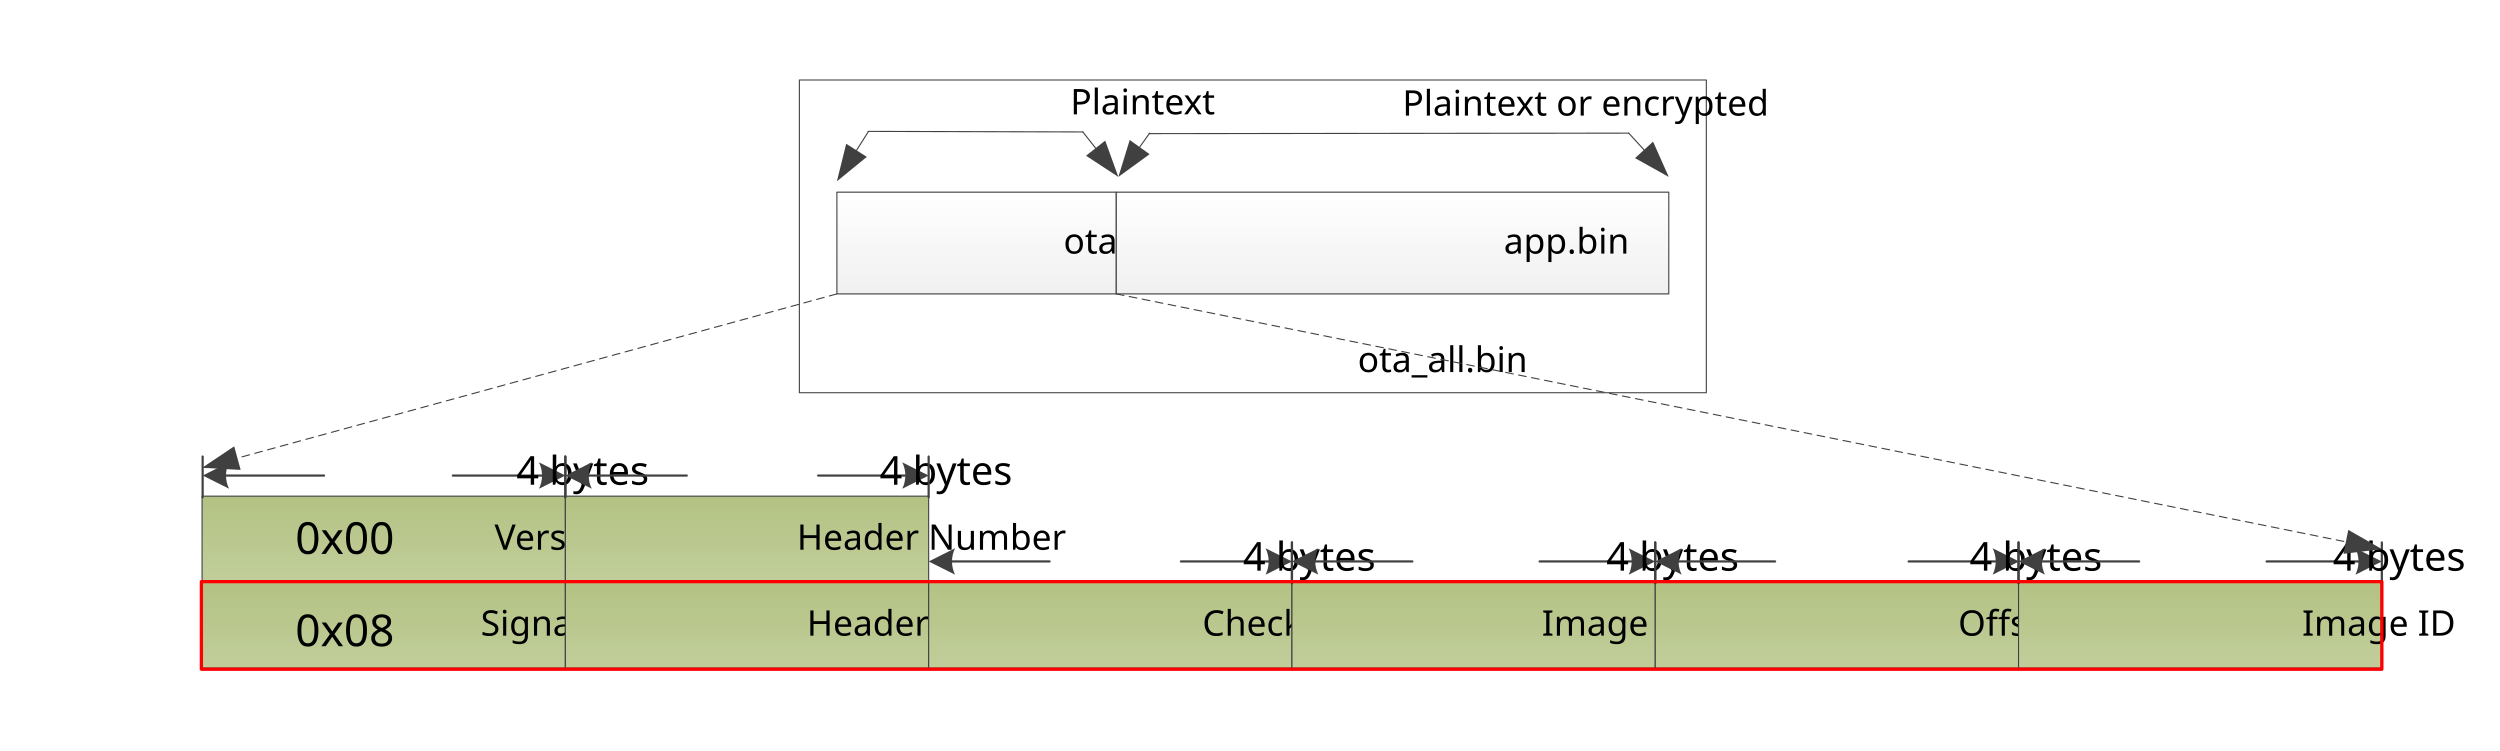
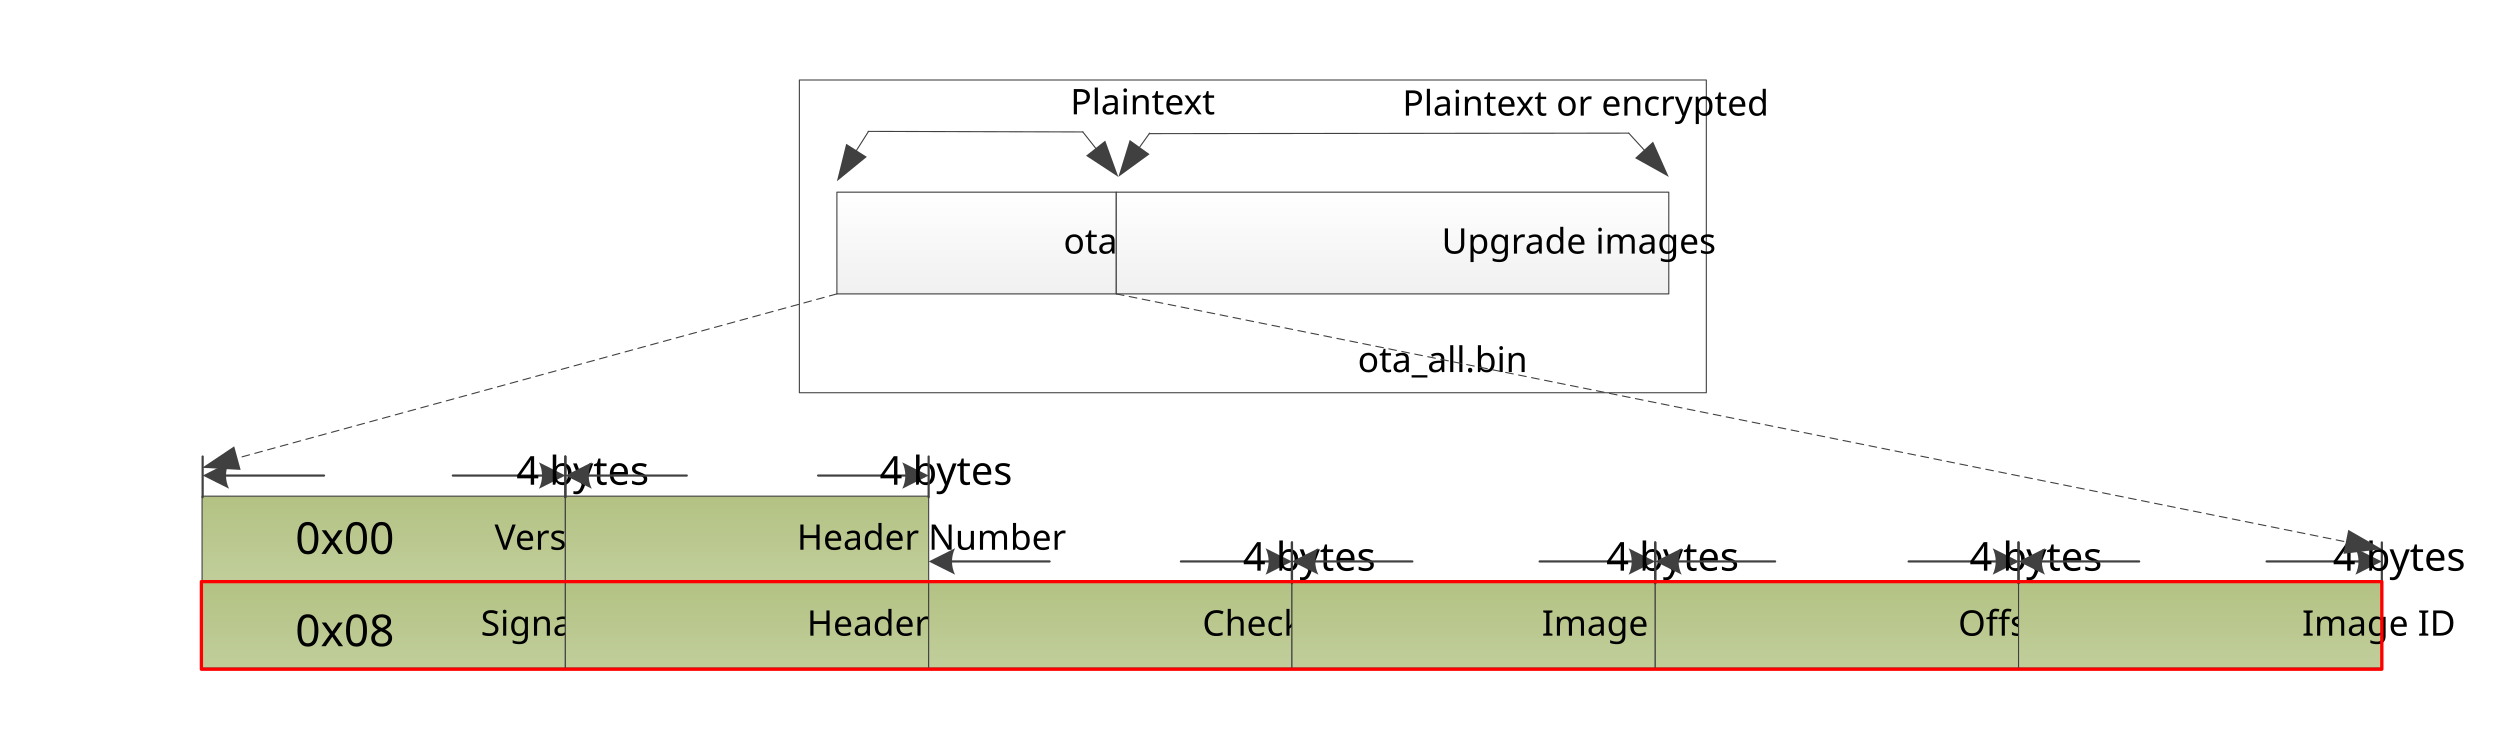
<svg xmlns="http://www.w3.org/2000/svg" xmlns:ns1="http://schemas.microsoft.com/visio/2003/SVGExtensions/" xmlns:xlink="http://www.w3.org/1999/xlink" width="7.867in" height="2.361in" viewBox="0 0 566.459 170.012" xml:space="preserve" color-interpolation-filters="sRGB" class="st18">
  <ns1:documentProperties ns1:langID="2052" ns1:metric="true" ns1:viewMarkup="false" />
  <style type="text/css">
	
		.st1 {fill:url(#grad0-4);stroke:#404040;stroke-linecap:round;stroke-linejoin:round;stroke-width:0.25}
		.st2 {fill:#000000;font-family:Calibri;font-size:0.667em}
		.st3 {marker-end:url(#mrkr5-41);stroke:#404040;stroke-linecap:round;stroke-linejoin:round;stroke-width:0.5}
		.st4 {fill:#404040;fill-opacity:1;stroke:#404040;stroke-opacity:1;stroke-width:0.166}
		.st5 {stroke:#404040;stroke-linecap:round;stroke-linejoin:round;stroke-width:0.5}
		.st6 {marker-start:url(#mrkr5-56);stroke:#404040;stroke-linecap:round;stroke-linejoin:round;stroke-width:0.5}
		.st7 {fill:none;stroke:none;stroke-linecap:round;stroke-linejoin:round;stroke-width:0.5}
		.st8 {fill:#000000;font-family:Calibri;font-size:0.75em}
		.st9 {fill:none;stroke:none;stroke-linecap:round;stroke-linejoin:round;stroke-width:0.25}
		.st10 {fill:#000000;font-family:Calibri;font-size:0.833em}
		.st11 {fill:none;stroke:#404040;stroke-linecap:round;stroke-linejoin:round;stroke-width:0.25}
		.st12 {fill:url(#grad0-38);stroke:#404040;stroke-linecap:round;stroke-linejoin:round;stroke-width:0.25}
		.st13 {marker-start:url(#mrkr13-193);stroke:#404040;stroke-linecap:round;stroke-linejoin:round;stroke-width:0.25}
		.st14 {fill:#404040;fill-opacity:1;stroke:#404040;stroke-opacity:1;stroke-width:0.09}
		.st15 {stroke:#404040;stroke-linecap:round;stroke-linejoin:round;stroke-width:0.25}
		.st16 {marker-end:url(#mrkr13-235);stroke:#404040;stroke-dasharray:1.75,1.25;stroke-linecap:round;stroke-linejoin:round;stroke-width:0.25}
		.st17 {fill:none;stroke:#ff0000;stroke-linecap:round;stroke-linejoin:round;stroke-width:0.75}
		.st18 {fill:none;fill-rule:evenodd;font-size:12px;overflow:visible;stroke-linecap:square;stroke-miterlimit:3}
	
	</style>
  <defs id="Patterns_And_Gradients">
    <linearGradient id="grad0-4" x1="0" y1="0" x2="1" y2="0" gradientTransform="rotate(270 0.5 0.5)">
      <stop offset="0" stop-color="#c1ce9b" stop-opacity="1" />
      <stop offset="1" stop-color="#b3c283" stop-opacity="1" />
    </linearGradient>
    <linearGradient id="grad0-38" x1="0" y1="0" x2="1" y2="0" gradientTransform="rotate(270 0.5 0.5)">
      <stop offset="0" stop-color="#f0f0f0" stop-opacity="1" />
      <stop offset="1" stop-color="#ffffff" stop-opacity="1" />
    </linearGradient>
  </defs>
  <defs id="Markers">
    <g id="lend5">
      <path d="M 2 1 L 0 0 L 1.981 -0.993 C 1.672 -0.365 1.673 0.373 1.985 1 " style="stroke:none" />
    </g>
    <marker id="mrkr5-41" class="st4" ns1:arrowType="5" ns1:arrowSize="2" ns1:setback="10.57" refX="-10.57" orient="auto" markerUnits="strokeWidth" overflow="visible">
      <use xlink:href="#lend5" transform="scale(-6.04,-6.04) " />
    </marker>
    <marker id="mrkr5-56" class="st4" ns1:arrowType="5" ns1:arrowSize="2" ns1:setback="9.85" refX="9.85" orient="auto" markerUnits="strokeWidth" overflow="visible">
      <use xlink:href="#lend5" transform="scale(6.04) " />
    </marker>
    <g id="lend13">
      <path d="M 3 1 L 0 0 L 3 -1 L 3 1 " style="stroke:none" />
    </g>
    <marker id="mrkr13-193" class="st14" ns1:arrowType="13" ns1:arrowSize="2" ns1:setback="31.8" refX="31.8" orient="auto" markerUnits="strokeWidth" overflow="visible">
      <use xlink:href="#lend13" transform="scale(11.08) " />
    </marker>
    <marker id="mrkr13-235" class="st14" ns1:arrowType="13" ns1:arrowSize="2" ns1:setback="33.24" refX="-33.24" orient="auto" markerUnits="strokeWidth" overflow="visible">
      <use xlink:href="#lend13" transform="scale(-11.08,-11.08) " />
    </marker>
  </defs>
  <g ns1:mID="0" ns1:index="1" ns1:groupContext="foregroundPage">
    <ns1:pageProperties ns1:drawingScale="0.0393701" ns1:pageScale="0.0393701" ns1:drawingUnits="24" ns1:shadowOffsetX="8.50394" ns1:shadowOffsetY="-8.50394" />
    <ns1:layer ns1:name="连接线" ns1:index="0" />
    <g id="shape52-1" ns1:mID="52" ns1:groupContext="shape" transform="translate(45.7705,-38.0981)">
      <ns1:userDefs>
        <ns1:ud ns1:nameU="msvThemeColors" ns1:val="VT0(36):26" />
        <ns1:ud ns1:nameU="msvThemeEffects" ns1:val="VT0(16):26" />
      </ns1:userDefs>
      <ns1:textBlock ns1:margins="rect(4,4,4,4)" ns1:tabSpace="42.5197" />
      <ns1:textRect cx="41.161" cy="160.27" width="82.33" height="19.484" />
      <rect x="0" y="150.528" width="82.322" height="19.484" class="st1" />
      <text x="28.81" y="162.67" class="st2" ns1:langID="2052">
        <ns1:paragraph ns1:horizAlign="1" />
        <ns1:tabList />Version</text>
    </g>
    <g id="shape53-6" ns1:mID="53" ns1:groupContext="shape" transform="translate(128.092,-38.0981)">
      <ns1:userDefs>
        <ns1:ud ns1:nameU="msvThemeColors" ns1:val="VT0(36):26" />
        <ns1:ud ns1:nameU="msvThemeEffects" ns1:val="VT0(16):26" />
      </ns1:userDefs>
      <ns1:textBlock ns1:margins="rect(4,4,4,4)" ns1:tabSpace="42.5197" />
      <ns1:textRect cx="41.161" cy="160.27" width="82.33" height="19.484" />
      <rect x="0" y="150.528" width="82.322" height="19.484" class="st1" />
      <text x="15.01" y="162.67" class="st2" ns1:langID="2052">
        <ns1:paragraph ns1:horizAlign="1" />
        <ns1:tabList />Header Number</text>
    </g>
    <g id="shape54-10" ns1:mID="54" ns1:groupContext="shape" transform="translate(45.7705,-18.6267)">
      <ns1:userDefs>
        <ns1:ud ns1:nameU="msvThemeColors" ns1:val="VT0(36):26" />
        <ns1:ud ns1:nameU="msvThemeEffects" ns1:val="VT0(16):26" />
      </ns1:userDefs>
      <ns1:textBlock ns1:margins="rect(4,4,4,4)" ns1:tabSpace="42.5197" />
      <ns1:textRect cx="41.161" cy="160.27" width="82.33" height="19.484" />
      <rect x="0" y="150.528" width="82.322" height="19.484" class="st1" />
      <text x="25.68" y="162.67" class="st2" ns1:langID="2052">
        <ns1:paragraph ns1:horizAlign="1" />
        <ns1:tabList />Signature</text>
    </g>
    <g id="shape55-14" ns1:mID="55" ns1:groupContext="shape" transform="translate(128.092,-18.6267)">
      <ns1:userDefs>
        <ns1:ud ns1:nameU="msvThemeColors" ns1:val="VT0(36):26" />
        <ns1:ud ns1:nameU="msvThemeEffects" ns1:val="VT0(16):26" />
      </ns1:userDefs>
      <ns1:textBlock ns1:margins="rect(4,4,4,4)" ns1:tabSpace="42.5197" />
      <ns1:textRect cx="41.161" cy="160.27" width="82.33" height="19.484" />
      <rect x="0" y="150.528" width="82.322" height="19.484" class="st1" />
      <text x="17.27" y="162.67" class="st2" ns1:langID="2052">
        <ns1:paragraph ns1:horizAlign="1" />
        <ns1:tabList />Header Length</text>
    </g>
    <g id="shape56-18" ns1:mID="56" ns1:groupContext="shape" transform="translate(210.414,-18.6267)">
      <ns1:userDefs>
        <ns1:ud ns1:nameU="msvThemeColors" ns1:val="VT0(36):26" />
        <ns1:ud ns1:nameU="msvThemeEffects" ns1:val="VT0(16):26" />
      </ns1:userDefs>
      <ns1:textBlock ns1:margins="rect(4,4,4,4)" ns1:tabSpace="42.5197" />
      <ns1:textRect cx="41.161" cy="160.27" width="82.33" height="19.484" />
      <rect x="0" y="150.528" width="82.322" height="19.484" class="st1" />
      <text x="24.57" y="162.67" class="st2" ns1:langID="2052">
        <ns1:paragraph ns1:horizAlign="1" />
        <ns1:tabList />Checksum</text>
    </g>
    <g id="shape57-22" ns1:mID="57" ns1:groupContext="shape" transform="translate(292.735,-18.6267)">
      <ns1:userDefs>
        <ns1:ud ns1:nameU="msvThemeColors" ns1:val="VT0(36):26" />
        <ns1:ud ns1:nameU="msvThemeEffects" ns1:val="VT0(16):26" />
      </ns1:userDefs>
      <ns1:textBlock ns1:margins="rect(4,4,4,4)" ns1:tabSpace="42.5197" />
      <ns1:textRect cx="41.161" cy="160.27" width="82.33" height="19.484" />
      <rect x="0" y="150.528" width="82.322" height="19.484" class="st1" />
      <text x="19.17" y="162.67" class="st2" ns1:langID="2052">
        <ns1:paragraph ns1:horizAlign="1" />
        <ns1:tabList />Image Length</text>
    </g>
    <g id="shape58-26" ns1:mID="58" ns1:groupContext="shape" transform="translate(375.057,-18.6267)">
      <ns1:userDefs>
        <ns1:ud ns1:nameU="msvThemeColors" ns1:val="VT0(36):26" />
        <ns1:ud ns1:nameU="msvThemeEffects" ns1:val="VT0(16):26" />
      </ns1:userDefs>
      <ns1:textBlock ns1:margins="rect(4,4,4,4)" ns1:tabSpace="42.5197" />
      <ns1:textRect cx="41.161" cy="160.27" width="82.33" height="19.484" />
      <rect x="0" y="150.528" width="82.322" height="19.484" class="st1" />
      <text x="31.18" y="162.67" class="st2" ns1:langID="2052">
        <ns1:paragraph ns1:horizAlign="1" />
        <ns1:tabList />Offset</text>
    </g>
    <g id="shape59-30" ns1:mID="59" ns1:groupContext="shape" transform="translate(457.378,-18.6267)">
      <ns1:userDefs>
        <ns1:ud ns1:nameU="msvThemeColors" ns1:val="VT0(36):26" />
        <ns1:ud ns1:nameU="msvThemeEffects" ns1:val="VT0(16):26" />
      </ns1:userDefs>
      <ns1:textBlock ns1:margins="rect(4,4,4,4)" ns1:tabSpace="42.5197" />
      <ns1:textRect cx="41.161" cy="160.27" width="82.33" height="19.484" />
      <rect x="0" y="150.528" width="82.322" height="19.484" class="st1" />
      <text x="26.8" y="162.67" class="st2" ns1:langID="2052">
        <ns1:paragraph ns1:horizAlign="1" />
        <ns1:tabList />Image ID</text>
    </g>
    <g id="shape60-34" ns1:mID="60" ns1:groupContext="shape" transform="translate(102.597,-62.2559)">
      <ns1:userDefs>
        <ns1:ud ns1:nameU="msvThemeColors" ns1:val="VT0(36):26" />
        <ns1:ud ns1:nameU="msvThemeEffects" ns1:val="VT0(16):26" />
      </ns1:userDefs>
      <path d="M0 170.01 L20.21 170.01" class="st3" />
    </g>
    <g id="shape61-42" ns1:mID="61" ns1:groupContext="shape" transform="translate(-124.107,112.676) rotate(-90)">
      <ns1:userDefs>
        <ns1:ud ns1:nameU="msvThemeColors" ns1:val="VT0(36):26" />
        <ns1:ud ns1:nameU="msvThemeEffects" ns1:val="VT0(16):26" />
      </ns1:userDefs>
      <path d="M0 170.01 L9.23 170.01" class="st5" />
    </g>
    <g id="shape62-46" ns1:mID="62" ns1:groupContext="shape" transform="translate(-41.9197,112.676) rotate(-90)">
      <ns1:userDefs>
        <ns1:ud ns1:nameU="msvThemeColors" ns1:val="VT0(36):26" />
        <ns1:ud ns1:nameU="msvThemeEffects" ns1:val="VT0(16):26" />
      </ns1:userDefs>
      <path d="M0 170.01 L9.23 170.01" class="st5" />
    </g>
    <g id="shape63-50" ns1:mID="63" ns1:groupContext="shape" transform="translate(45.9045,-62.2559)">
      <ns1:userDefs>
        <ns1:ud ns1:nameU="msvThemeColors" ns1:val="VT0(36):26" />
        <ns1:ud ns1:nameU="msvThemeEffects" ns1:val="VT0(16):26" />
      </ns1:userDefs>
      <path d="M4.93 170.01 L5.29 170.01 L27.5 170.01" class="st6" />
    </g>
    <g id="shape64-57" ns1:mID="64" ns1:groupContext="shape" transform="translate(70.9243,-60.4109)">
      <ns1:userDefs>
        <ns1:ud ns1:nameU="msvThemeColors" ns1:val="VT0(36):26" />
        <ns1:ud ns1:nameU="msvThemeEffects" ns1:val="VT0(16):26" />
      </ns1:userDefs>
      <ns1:textBlock ns1:margins="rect(2,2,2,2)" ns1:tabSpace="42.5197" />
      <ns1:textRect cx="17.15" cy="167.552" width="34.31" height="4.92" />
      <rect x="0" y="165.092" width="34.301" height="4.92" class="st7" />
      <text x="3.94" y="170.25" class="st8" ns1:langID="2052">
        <ns1:paragraph ns1:horizAlign="1" />
        <ns1:tabList />4 bytes</text>
    </g>
    <g id="shape65-60" ns1:mID="65" ns1:groupContext="shape" transform="translate(185.369,-62.2559)">
      <ns1:userDefs>
        <ns1:ud ns1:nameU="msvThemeColors" ns1:val="VT0(36):26" />
        <ns1:ud ns1:nameU="msvThemeEffects" ns1:val="VT0(16):26" />
      </ns1:userDefs>
      <path d="M0 170.01 L19.76 170.01" class="st3" />
    </g>
    <g id="shape66-66" ns1:mID="66" ns1:groupContext="shape" transform="translate(-41.9197,112.676) rotate(-90)">
      <ns1:userDefs>
        <ns1:ud ns1:nameU="msvThemeColors" ns1:val="VT0(36):26" />
        <ns1:ud ns1:nameU="msvThemeEffects" ns1:val="VT0(16):26" />
      </ns1:userDefs>
      <path d="M0 170.01 L9.23 170.01" class="st5" />
    </g>
    <g id="shape67-70" ns1:mID="67" ns1:groupContext="shape" transform="translate(128.092,-62.2559)">
      <ns1:userDefs>
        <ns1:ud ns1:nameU="msvThemeColors" ns1:val="VT0(36):26" />
        <ns1:ud ns1:nameU="msvThemeEffects" ns1:val="VT0(16):26" />
      </ns1:userDefs>
      <path d="M4.93 170.01 L5.29 170.01 L27.51 170.01" class="st6" />
    </g>
    <g id="shape68-76" ns1:mID="68" ns1:groupContext="shape" transform="translate(153.246,-60.4109)">
      <ns1:userDefs>
        <ns1:ud ns1:nameU="msvThemeColors" ns1:val="VT0(36):26" />
        <ns1:ud ns1:nameU="msvThemeEffects" ns1:val="VT0(16):26" />
      </ns1:userDefs>
      <ns1:textBlock ns1:margins="rect(2,2,2,2)" ns1:tabSpace="42.5197" />
      <ns1:textRect cx="17.15" cy="167.552" width="34.31" height="4.92" />
      <rect x="0" y="165.092" width="34.301" height="4.92" class="st7" />
      <text x="3.94" y="170.25" class="st8" ns1:langID="2052">
        <ns1:paragraph ns1:horizAlign="1" />
        <ns1:tabList />4 bytes</text>
    </g>
    <g id="shape69-79" ns1:mID="69" ns1:groupContext="shape" transform="translate(267.574,-42.7845)">
      <ns1:userDefs>
        <ns1:ud ns1:nameU="msvThemeColors" ns1:val="VT0(36):26" />
        <ns1:ud ns1:nameU="msvThemeEffects" ns1:val="VT0(16):26" />
      </ns1:userDefs>
      <path d="M0 170.01 L19.88 170.01" class="st3" />
    </g>
    <g id="shape70-85" ns1:mID="70" ns1:groupContext="shape" transform="translate(122.723,132.147) rotate(-90)">
      <ns1:userDefs>
        <ns1:ud ns1:nameU="msvThemeColors" ns1:val="VT0(36):26" />
        <ns1:ud ns1:nameU="msvThemeEffects" ns1:val="VT0(16):26" />
      </ns1:userDefs>
      <path d="M0 170.01 L9.23 170.01" class="st5" />
    </g>
    <g id="shape71-89" ns1:mID="71" ns1:groupContext="shape" transform="translate(210.414,-42.7845)">
      <ns1:userDefs>
        <ns1:ud ns1:nameU="msvThemeColors" ns1:val="VT0(36):26" />
        <ns1:ud ns1:nameU="msvThemeEffects" ns1:val="VT0(16):26" />
      </ns1:userDefs>
      <path d="M4.93 170.01 L5.29 170.01 L27.4 170.01" class="st6" />
    </g>
    <g id="shape72-95" ns1:mID="72" ns1:groupContext="shape" transform="translate(235.567,-40.9395)">
      <ns1:userDefs>
        <ns1:ud ns1:nameU="msvThemeColors" ns1:val="VT0(36):26" />
        <ns1:ud ns1:nameU="msvThemeEffects" ns1:val="VT0(16):26" />
      </ns1:userDefs>
      <ns1:textBlock ns1:margins="rect(2,2,2,2)" ns1:tabSpace="42.5197" />
      <ns1:textRect cx="17.15" cy="167.552" width="34.31" height="4.92" />
      <rect x="0" y="165.092" width="34.301" height="4.92" class="st7" />
      <text x="3.94" y="170.25" class="st8" ns1:langID="2052">
        <ns1:paragraph ns1:horizAlign="1" />
        <ns1:tabList />4 bytes</text>
    </g>
    <g id="shape73-98" ns1:mID="73" ns1:groupContext="shape" transform="translate(348.862,-42.7845)">
      <ns1:userDefs>
        <ns1:ud ns1:nameU="msvThemeColors" ns1:val="VT0(36):26" />
        <ns1:ud ns1:nameU="msvThemeEffects" ns1:val="VT0(16):26" />
      </ns1:userDefs>
      <path d="M0 170.01 L20.86 170.01" class="st3" />
    </g>
    <g id="shape74-104" ns1:mID="74" ns1:groupContext="shape" transform="translate(122.723,132.147) rotate(-90)">
      <ns1:userDefs>
        <ns1:ud ns1:nameU="msvThemeColors" ns1:val="VT0(36):26" />
        <ns1:ud ns1:nameU="msvThemeEffects" ns1:val="VT0(16):26" />
      </ns1:userDefs>
      <path d="M0 170.01 L9.23 170.01" class="st5" />
    </g>
    <g id="shape75-108" ns1:mID="75" ns1:groupContext="shape" transform="translate(205.045,132.147) rotate(-90)">
      <ns1:userDefs>
        <ns1:ud ns1:nameU="msvThemeColors" ns1:val="VT0(36):26" />
        <ns1:ud ns1:nameU="msvThemeEffects" ns1:val="VT0(16):26" />
      </ns1:userDefs>
      <path d="M0 170.01 L9.23 170.01" class="st5" />
    </g>
    <g id="shape76-112" ns1:mID="76" ns1:groupContext="shape" transform="translate(292.735,-42.7845)">
      <ns1:userDefs>
        <ns1:ud ns1:nameU="msvThemeColors" ns1:val="VT0(36):26" />
        <ns1:ud ns1:nameU="msvThemeEffects" ns1:val="VT0(16):26" />
      </ns1:userDefs>
      <path d="M4.93 170.01 L5.29 170.01 L27.28 170.01" class="st6" />
    </g>
    <g id="shape77-118" ns1:mID="77" ns1:groupContext="shape" transform="translate(317.889,-40.9395)">
      <ns1:userDefs>
        <ns1:ud ns1:nameU="msvThemeColors" ns1:val="VT0(36):26" />
        <ns1:ud ns1:nameU="msvThemeEffects" ns1:val="VT0(16):26" />
      </ns1:userDefs>
      <ns1:textBlock ns1:margins="rect(2,2,2,2)" ns1:tabSpace="42.5197" />
      <ns1:textRect cx="17.15" cy="167.552" width="34.31" height="4.92" />
      <rect x="0" y="165.092" width="34.301" height="4.92" class="st7" />
      <text x="3.94" y="170.25" class="st8" ns1:langID="2052">
        <ns1:paragraph ns1:horizAlign="1" />
        <ns1:tabList />4 bytes</text>
    </g>
    <g id="shape78-121" ns1:mID="78" ns1:groupContext="shape" transform="translate(432.476,-42.7845)">
      <ns1:userDefs>
        <ns1:ud ns1:nameU="msvThemeColors" ns1:val="VT0(36):26" />
        <ns1:ud ns1:nameU="msvThemeEffects" ns1:val="VT0(16):26" />
      </ns1:userDefs>
      <path d="M0 170.01 L19.73 170.01" class="st3" />
    </g>
    <g id="shape79-127" ns1:mID="79" ns1:groupContext="shape" transform="translate(205.045,132.147) rotate(-90)">
      <ns1:userDefs>
        <ns1:ud ns1:nameU="msvThemeColors" ns1:val="VT0(36):26" />
        <ns1:ud ns1:nameU="msvThemeEffects" ns1:val="VT0(16):26" />
      </ns1:userDefs>
      <path d="M0 170.01 L9.23 170.01" class="st5" />
    </g>
    <g id="shape80-131" ns1:mID="80" ns1:groupContext="shape" transform="translate(287.366,132.147) rotate(-90)">
      <ns1:userDefs>
        <ns1:ud ns1:nameU="msvThemeColors" ns1:val="VT0(36):26" />
        <ns1:ud ns1:nameU="msvThemeEffects" ns1:val="VT0(16):26" />
      </ns1:userDefs>
      <path d="M0 170.01 L9.23 170.01" class="st5" />
    </g>
    <g id="shape81-135" ns1:mID="81" ns1:groupContext="shape" transform="translate(375.057,-42.7845)">
      <ns1:userDefs>
        <ns1:ud ns1:nameU="msvThemeColors" ns1:val="VT0(36):26" />
        <ns1:ud ns1:nameU="msvThemeEffects" ns1:val="VT0(16):26" />
      </ns1:userDefs>
      <path d="M4.93 170.01 L5.29 170.01 L27.16 170.01" class="st6" />
    </g>
    <g id="shape82-141" ns1:mID="82" ns1:groupContext="shape" transform="translate(400.211,-40.9395)">
      <ns1:userDefs>
        <ns1:ud ns1:nameU="msvThemeColors" ns1:val="VT0(36):26" />
        <ns1:ud ns1:nameU="msvThemeEffects" ns1:val="VT0(16):26" />
      </ns1:userDefs>
      <ns1:textBlock ns1:margins="rect(2,2,2,2)" ns1:tabSpace="42.5197" />
      <ns1:textRect cx="17.15" cy="167.552" width="34.31" height="4.92" />
      <rect x="0" y="165.092" width="34.301" height="4.92" class="st7" />
      <text x="3.94" y="170.25" class="st8" ns1:langID="2052">
        <ns1:paragraph ns1:horizAlign="1" />
        <ns1:tabList />4 bytes</text>
    </g>
    <g id="shape83-144" ns1:mID="83" ns1:groupContext="shape" transform="translate(513.591,-42.7845)">
      <ns1:userDefs>
        <ns1:ud ns1:nameU="msvThemeColors" ns1:val="VT0(36):26" />
        <ns1:ud ns1:nameU="msvThemeEffects" ns1:val="VT0(16):26" />
      </ns1:userDefs>
      <path d="M0 170.01 L20.82 170.01" class="st3" />
    </g>
    <g id="shape84-150" ns1:mID="84" ns1:groupContext="shape" transform="translate(287.366,132.147) rotate(-90)">
      <ns1:userDefs>
        <ns1:ud ns1:nameU="msvThemeColors" ns1:val="VT0(36):26" />
        <ns1:ud ns1:nameU="msvThemeEffects" ns1:val="VT0(16):26" />
      </ns1:userDefs>
      <path d="M0 170.01 L9.23 170.01" class="st5" />
    </g>
    <g id="shape85-154" ns1:mID="85" ns1:groupContext="shape" transform="translate(369.688,132.147) rotate(-90)">
      <ns1:userDefs>
        <ns1:ud ns1:nameU="msvThemeColors" ns1:val="VT0(36):26" />
        <ns1:ud ns1:nameU="msvThemeEffects" ns1:val="VT0(16):26" />
      </ns1:userDefs>
      <path d="M0 170.01 L9.23 170.01" class="st5" />
    </g>
    <g id="shape86-158" ns1:mID="86" ns1:groupContext="shape" transform="translate(457.378,-42.7845)">
      <ns1:userDefs>
        <ns1:ud ns1:nameU="msvThemeColors" ns1:val="VT0(36):26" />
        <ns1:ud ns1:nameU="msvThemeEffects" ns1:val="VT0(16):26" />
      </ns1:userDefs>
      <path d="M4.93 170.01 L5.29 170.01 L27.33 170.01" class="st6" />
    </g>
    <g id="shape87-164" ns1:mID="87" ns1:groupContext="shape" transform="translate(482.532,-40.9395)">
      <ns1:userDefs>
        <ns1:ud ns1:nameU="msvThemeColors" ns1:val="VT0(36):26" />
        <ns1:ud ns1:nameU="msvThemeEffects" ns1:val="VT0(16):26" />
      </ns1:userDefs>
      <ns1:textBlock ns1:margins="rect(2,2,2,2)" ns1:tabSpace="42.5197" />
      <ns1:textRect cx="17.15" cy="167.552" width="34.31" height="4.92" />
      <rect x="0" y="165.092" width="34.301" height="4.92" class="st7" />
      <text x="3.94" y="170.25" class="st8" ns1:langID="2052">
        <ns1:paragraph ns1:horizAlign="1" />
        <ns1:tabList />4 bytes</text>
    </g>
    <g id="shape88-167" ns1:mID="88" ns1:groupContext="shape" transform="translate(40.4018,112.676) rotate(-90)">
      <ns1:userDefs>
        <ns1:ud ns1:nameU="msvThemeColors" ns1:val="VT0(36):26" />
        <ns1:ud ns1:nameU="msvThemeEffects" ns1:val="VT0(16):26" />
      </ns1:userDefs>
      <path d="M0 170.01 L9.23 170.01" class="st5" />
    </g>
    <g id="shape89-171" ns1:mID="89" ns1:groupContext="shape" transform="translate(18.125,-43.8055)">
      <ns1:userDefs>
        <ns1:ud ns1:nameU="msvThemeColors" ns1:val="VT0(36):26" />
        <ns1:ud ns1:nameU="msvThemeEffects" ns1:val="VT0(16):26" />
      </ns1:userDefs>
      <ns1:textBlock ns1:margins="rect(2,2,2,2)" ns1:tabSpace="42.5197" />
      <ns1:textRect cx="16.931" cy="166.322" width="33.87" height="7.38" />
      <rect x="0" y="162.632" width="33.863" height="7.38" class="st9" />
      <text x="2" y="169.32" class="st10" ns1:langID="2052">
        <ns1:paragraph />
        <ns1:tabList />0x00</text>
    </g>
    <g id="shape90-174" ns1:mID="90" ns1:groupContext="shape" transform="translate(18.125,-21.6649)">
      <ns1:userDefs>
        <ns1:ud ns1:nameU="msvThemeColors" ns1:val="VT0(36):26" />
        <ns1:ud ns1:nameU="msvThemeEffects" ns1:val="VT0(16):26" />
      </ns1:userDefs>
      <ns1:textBlock ns1:margins="rect(2,2,2,2)" ns1:tabSpace="42.5197" />
      <ns1:textRect cx="14.11" cy="165.092" width="28.22" height="9.84" />
      <rect x="0" y="160.172" width="28.219" height="9.84" class="st9" />
      <text x="2" y="168.09" class="st10" ns1:langID="2052">
        <ns1:paragraph />
        <ns1:tabList />0x08</text>
    </g>
    <g id="shape91-177" ns1:mID="91" ns1:groupContext="shape" transform="translate(181.117,-81.0207)">
      <ns1:userDefs>
        <ns1:ud ns1:nameU="msvThemeColors" ns1:val="VT0(36):26" />
        <ns1:ud ns1:nameU="msvThemeEffects" ns1:val="VT0(16):26" />
      </ns1:userDefs>
      <rect x="0" y="99.146" width="205.512" height="70.866" class="st11" />
    </g>
    <g id="shape92-179" ns1:mID="92" ns1:groupContext="shape" transform="translate(189.621,-103.416)">
      <ns1:userDefs>
        <ns1:ud ns1:nameU="msvThemeColors" ns1:val="VT0(36):26" />
        <ns1:ud ns1:nameU="msvThemeEffects" ns1:val="VT0(16):26" />
      </ns1:userDefs>
      <ns1:textBlock ns1:margins="rect(4,4,4,4)" ns1:tabSpace="42.5197" />
      <ns1:textRect cx="31.654" cy="158.484" width="63.31" height="23.055" />
      <rect x="0" y="146.957" width="63.307" height="23.055" class="st12" />
      <text x="13.89" y="160.88" class="st2" ns1:langID="2052">
        <ns1:paragraph ns1:horizAlign="1" />
        <ns1:tabList />ota header</text>
    </g>
    <g id="shape93-183" ns1:mID="93" ns1:groupContext="shape" transform="translate(252.928,-103.416)">
      <ns1:userDefs>
        <ns1:ud ns1:nameU="msvThemeColors" ns1:val="VT0(36):26" />
        <ns1:ud ns1:nameU="msvThemeEffects" ns1:val="VT0(16):26" />
      </ns1:userDefs>
      <ns1:textBlock ns1:margins="rect(4,4,4,4)" ns1:tabSpace="42.5197" />
      <ns1:textRect cx="62.598" cy="158.484" width="125.2" height="23.055" />
      <rect x="0" y="146.957" width="125.197" height="23.055" class="st12" />
-       <text x="50.35" y="160.88" class="st2" ns1:langID="2052">
-         <ns1:paragraph ns1:horizAlign="1" />
-         <ns1:tabList />app.bin</text>
+       <text x="36.27" y="160.88" class="st2" ns1:langID="2052">
+         <ns1:paragraph ns1:horizAlign="1" />
+         <ns1:tabList />Upgrade images</text>
    </g>
    <g id="shape94-187" ns1:mID="94" ns1:groupContext="shape" transform="translate(115.056,-58.7258) rotate(-54.4623)">
      <ns1:userDefs>
        <ns1:ud ns1:nameU="msvThemeColors" ns1:val="VT0(36):26" />
        <ns1:ud ns1:nameU="msvThemeEffects" ns1:val="VT0(16):26" />
      </ns1:userDefs>
      <path d="M7.95 170.01 L8.31 170.01 L12.19 170.01" class="st13" />
    </g>
    <g id="shape95-194" ns1:mID="95" ns1:groupContext="shape" transform="translate(260.234,-139.73) rotate(-0.0585993)">
      <ns1:userDefs>
        <ns1:ud ns1:nameU="msvThemeColors" ns1:val="VT0(36):26" />
        <ns1:ud ns1:nameU="msvThemeEffects" ns1:val="VT0(16):26" />
      </ns1:userDefs>
      <path d="M0 170.01 L108.65 170.01" class="st15" />
    </g>
    <g id="shape96-198" ns1:mID="96" ns1:groupContext="shape" transform="translate(252.651,154.81) rotate(-132.436)">
      <ns1:userDefs>
        <ns1:ud ns1:nameU="msvThemeColors" ns1:val="VT0(36):26" />
        <ns1:ud ns1:nameU="msvThemeEffects" ns1:val="VT0(16):26" />
      </ns1:userDefs>
      <path d="M7.95 170.01 L8.31 170.01 L13.44 170.01" class="st13" />
    </g>
    <g id="shape97-204" ns1:mID="97" ns1:groupContext="shape" transform="translate(119.975,145.456) rotate(-128.298)">
      <ns1:userDefs>
        <ns1:ud ns1:nameU="msvThemeColors" ns1:val="VT0(36):26" />
        <ns1:ud ns1:nameU="msvThemeEffects" ns1:val="VT0(16):26" />
      </ns1:userDefs>
      <path d="M7.95 170.01 L8.31 170.01 L12.99 170.01" class="st13" />
    </g>
    <g id="shape98-210" ns1:mID="98" ns1:groupContext="shape" transform="translate(46.0293,-49.9406) rotate(-57.629)">
      <ns1:userDefs>
        <ns1:ud ns1:nameU="msvThemeColors" ns1:val="VT0(36):26" />
        <ns1:ud ns1:nameU="msvThemeEffects" ns1:val="VT0(16):26" />
      </ns1:userDefs>
      <path d="M7.95 170.01 L8.31 170.01 L13.39 170.01" class="st13" />
    </g>
    <g id="shape99-216" ns1:mID="99" ns1:groupContext="shape" transform="translate(197.147,-140.238) rotate(0.147897)">
      <ns1:userDefs>
        <ns1:ud ns1:nameU="msvThemeColors" ns1:val="VT0(36):26" />
        <ns1:ud ns1:nameU="msvThemeEffects" ns1:val="VT0(16):26" />
      </ns1:userDefs>
      <path d="M0 170.01 L48.64 170.01" class="st15" />
    </g>
    <g id="shape100-220" ns1:mID="100" ns1:groupContext="shape" transform="translate(193.873,-142.532)">
      <ns1:userDefs>
        <ns1:ud ns1:nameU="msvThemeColors" ns1:val="VT0(36):26" />
        <ns1:ud ns1:nameU="msvThemeEffects" ns1:val="VT0(16):26" />
      </ns1:userDefs>
      <ns1:textBlock ns1:margins="rect(4,4,4,4)" ns1:tabSpace="42.5197" />
      <ns1:textRect cx="25.512" cy="166.043" width="51.03" height="7.937" />
      <rect x="0" y="162.075" width="51.024" height="7.937" class="st9" />
      <text x="11.19" y="168.44" class="st2" ns1:langID="2052">
        <ns1:paragraph ns1:horizAlign="1" />
        <ns1:tabList />Plaintext</text>
    </g>
    <g id="shape101-223" ns1:mID="101" ns1:groupContext="shape" transform="translate(273.243,-143.241)">
      <ns1:userDefs>
        <ns1:ud ns1:nameU="msvThemeColors" ns1:val="VT0(36):26" />
        <ns1:ud ns1:nameU="msvThemeEffects" ns1:val="VT0(16):26" />
      </ns1:userDefs>
      <ns1:textBlock ns1:margins="rect(4,4,4,4)" ns1:tabSpace="42.5197" />
      <ns1:textRect cx="43.228" cy="167.035" width="86.46" height="5.953" />
      <rect x="0" y="164.059" width="86.457" height="5.953" class="st9" />
      <text x="7.07" y="169.44" class="st2" ns1:langID="2052">
        <ns1:paragraph ns1:horizAlign="1" />
        <ns1:tabList />Plaintext or encrypted</text>
    </g>
    <g id="shape102-226" ns1:mID="102" ns1:groupContext="shape" transform="translate(259.07,-83.1467)">
      <ns1:userDefs>
        <ns1:ud ns1:nameU="msvThemeColors" ns1:val="VT0(36):26" />
        <ns1:ud ns1:nameU="msvThemeEffects" ns1:val="VT0(16):26" />
      </ns1:userDefs>
      <ns1:textBlock ns1:margins="rect(4,4,4,4)" ns1:tabSpace="42.5197" />
      <ns1:textRect cx="28.346" cy="165.051" width="56.7" height="9.921" />
      <rect x="0" y="160.091" width="56.693" height="9.921" class="st9" />
      <text x="11.11" y="167.45" class="st2" ns1:langID="2052">
        <ns1:paragraph ns1:horizAlign="1" />
        <ns1:tabList />ota_all.bin</text>
    </g>
    <g id="shape103-229" ns1:mID="103" ns1:groupContext="shape" transform="translate(234.536,230.567) rotate(164.681)">
      <ns1:userDefs>
        <ns1:ud ns1:nameU="msvThemeColors" ns1:val="VT0(36):26" />
        <ns1:ud ns1:nameU="msvThemeEffects" ns1:val="VT0(16):26" />
      </ns1:userDefs>
      <path d="M0 170.01 L140.84 170.01" class="st16" />
    </g>
    <g id="shape104-236" ns1:mID="104" ns1:groupContext="shape" transform="translate(286.535,-100.062) rotate(11.401)">
      <ns1:userDefs>
        <ns1:ud ns1:nameU="msvThemeColors" ns1:val="VT0(36):26" />
        <ns1:ud ns1:nameU="msvThemeEffects" ns1:val="VT0(16):26" />
      </ns1:userDefs>
      <path d="M0 170.01 L284.23 170.01" class="st16" />
    </g>
    <g id="shape106-242" ns1:mID="106" ns1:groupContext="shape" transform="translate(45.6193,-18.375)">
      <ns1:userDefs>
        <ns1:ud ns1:nameU="msvThemeColors" ns1:val="VT0(36):26" />
        <ns1:ud ns1:nameU="msvThemeEffects" ns1:val="VT0(16):26" />
      </ns1:userDefs>
      <rect x="0" y="150.169" width="494.079" height="19.843" class="st17" />
    </g>
  </g>
</svg>
